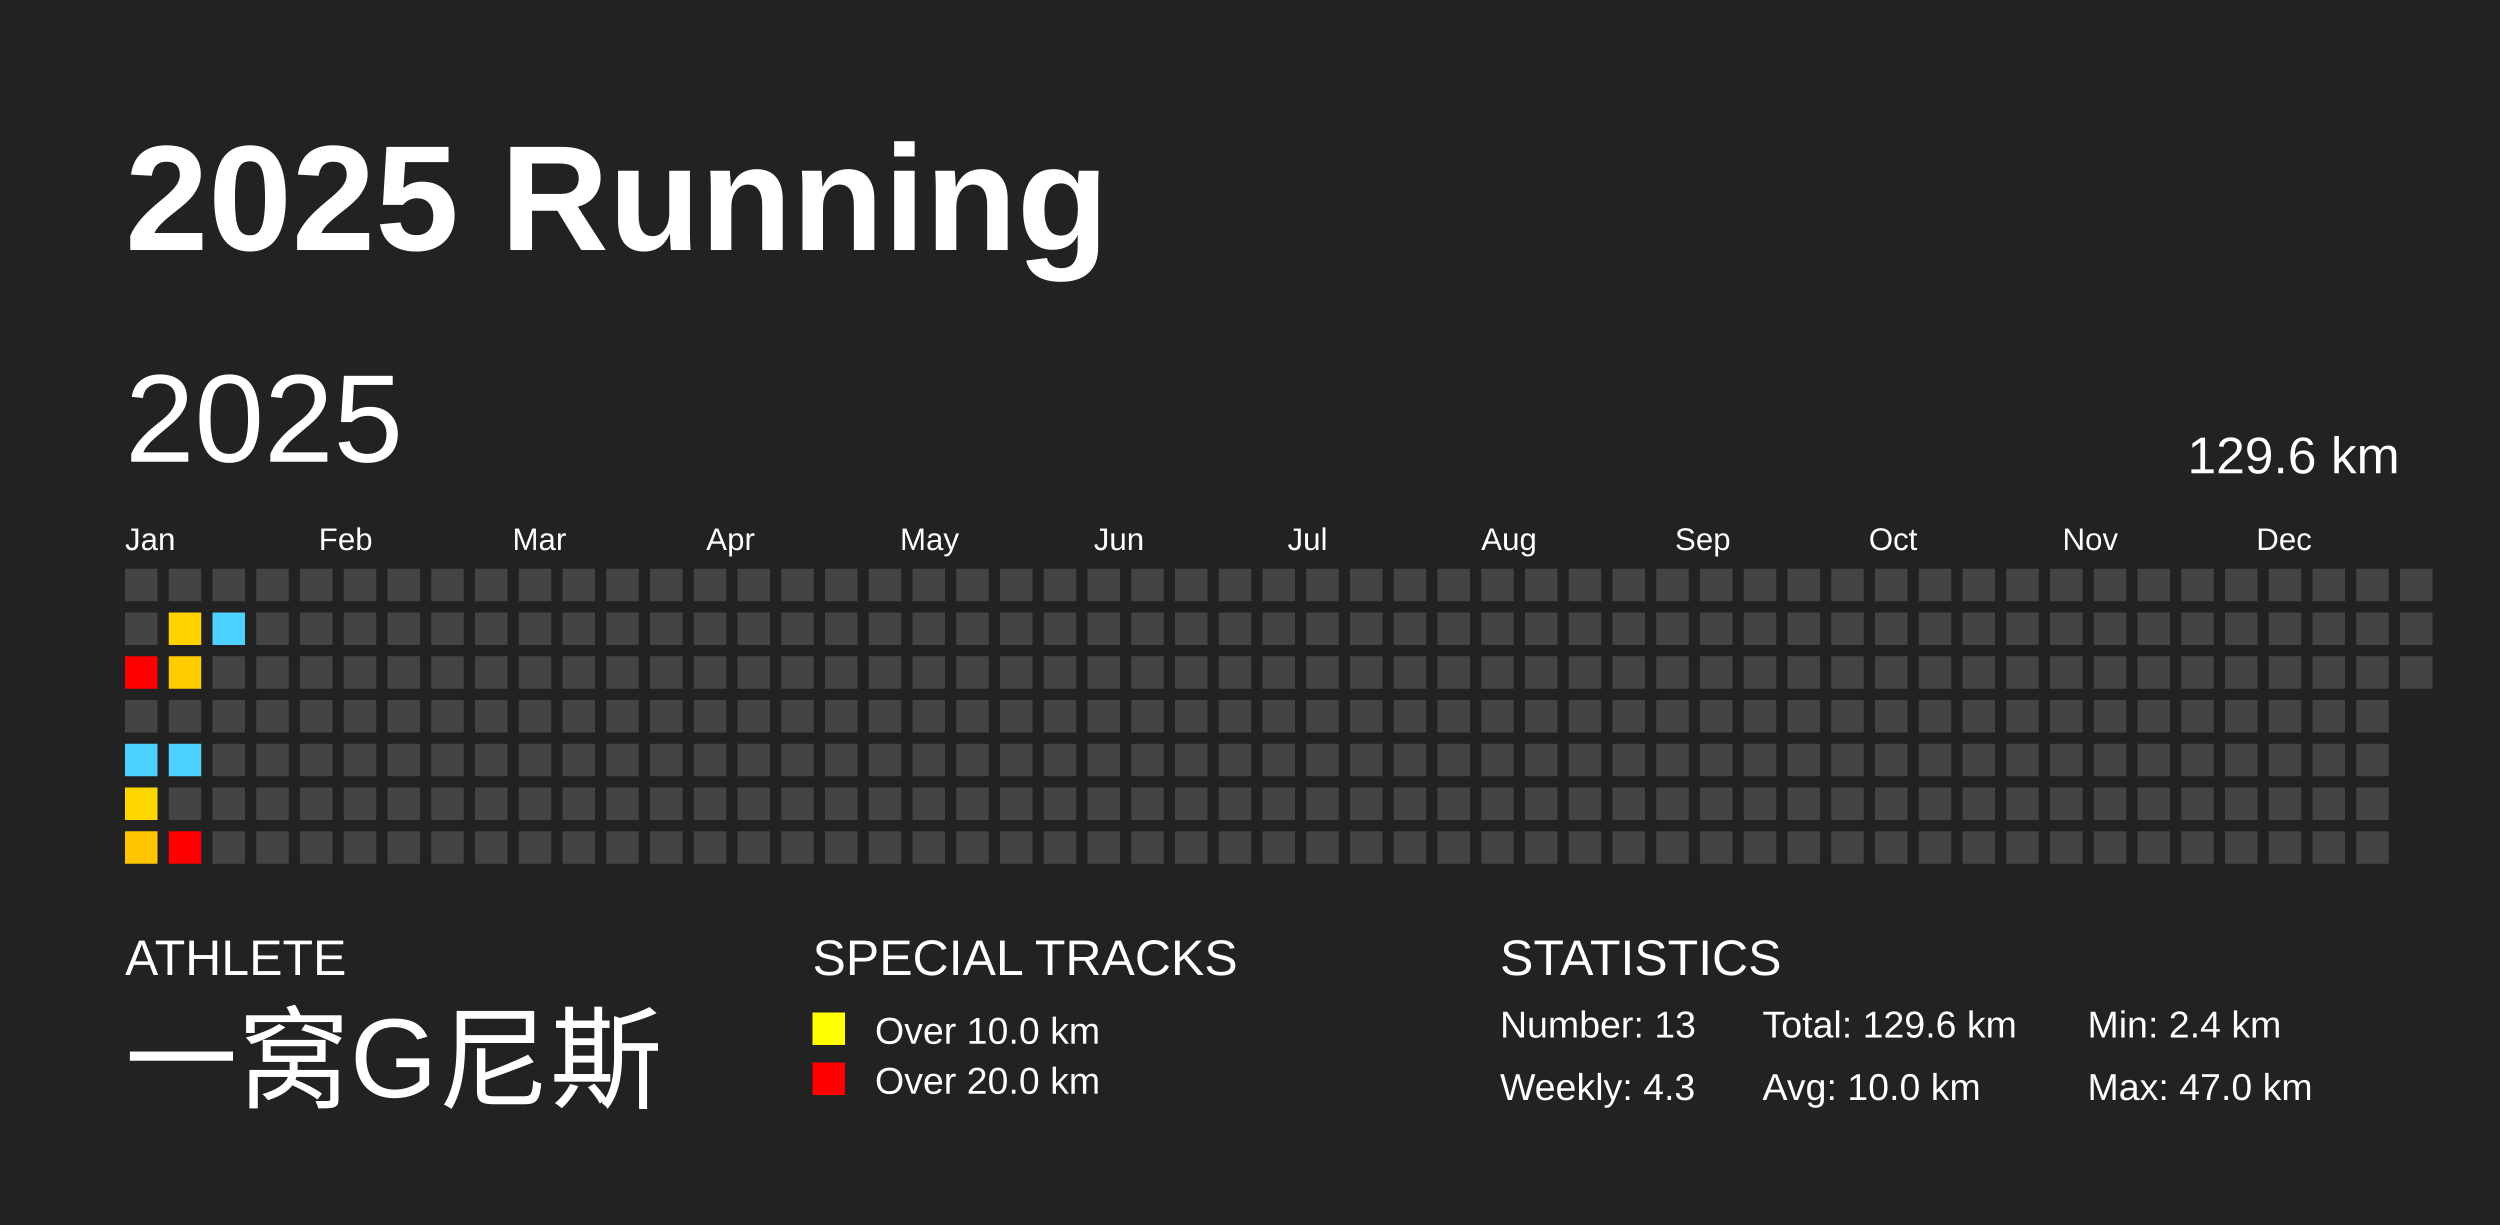
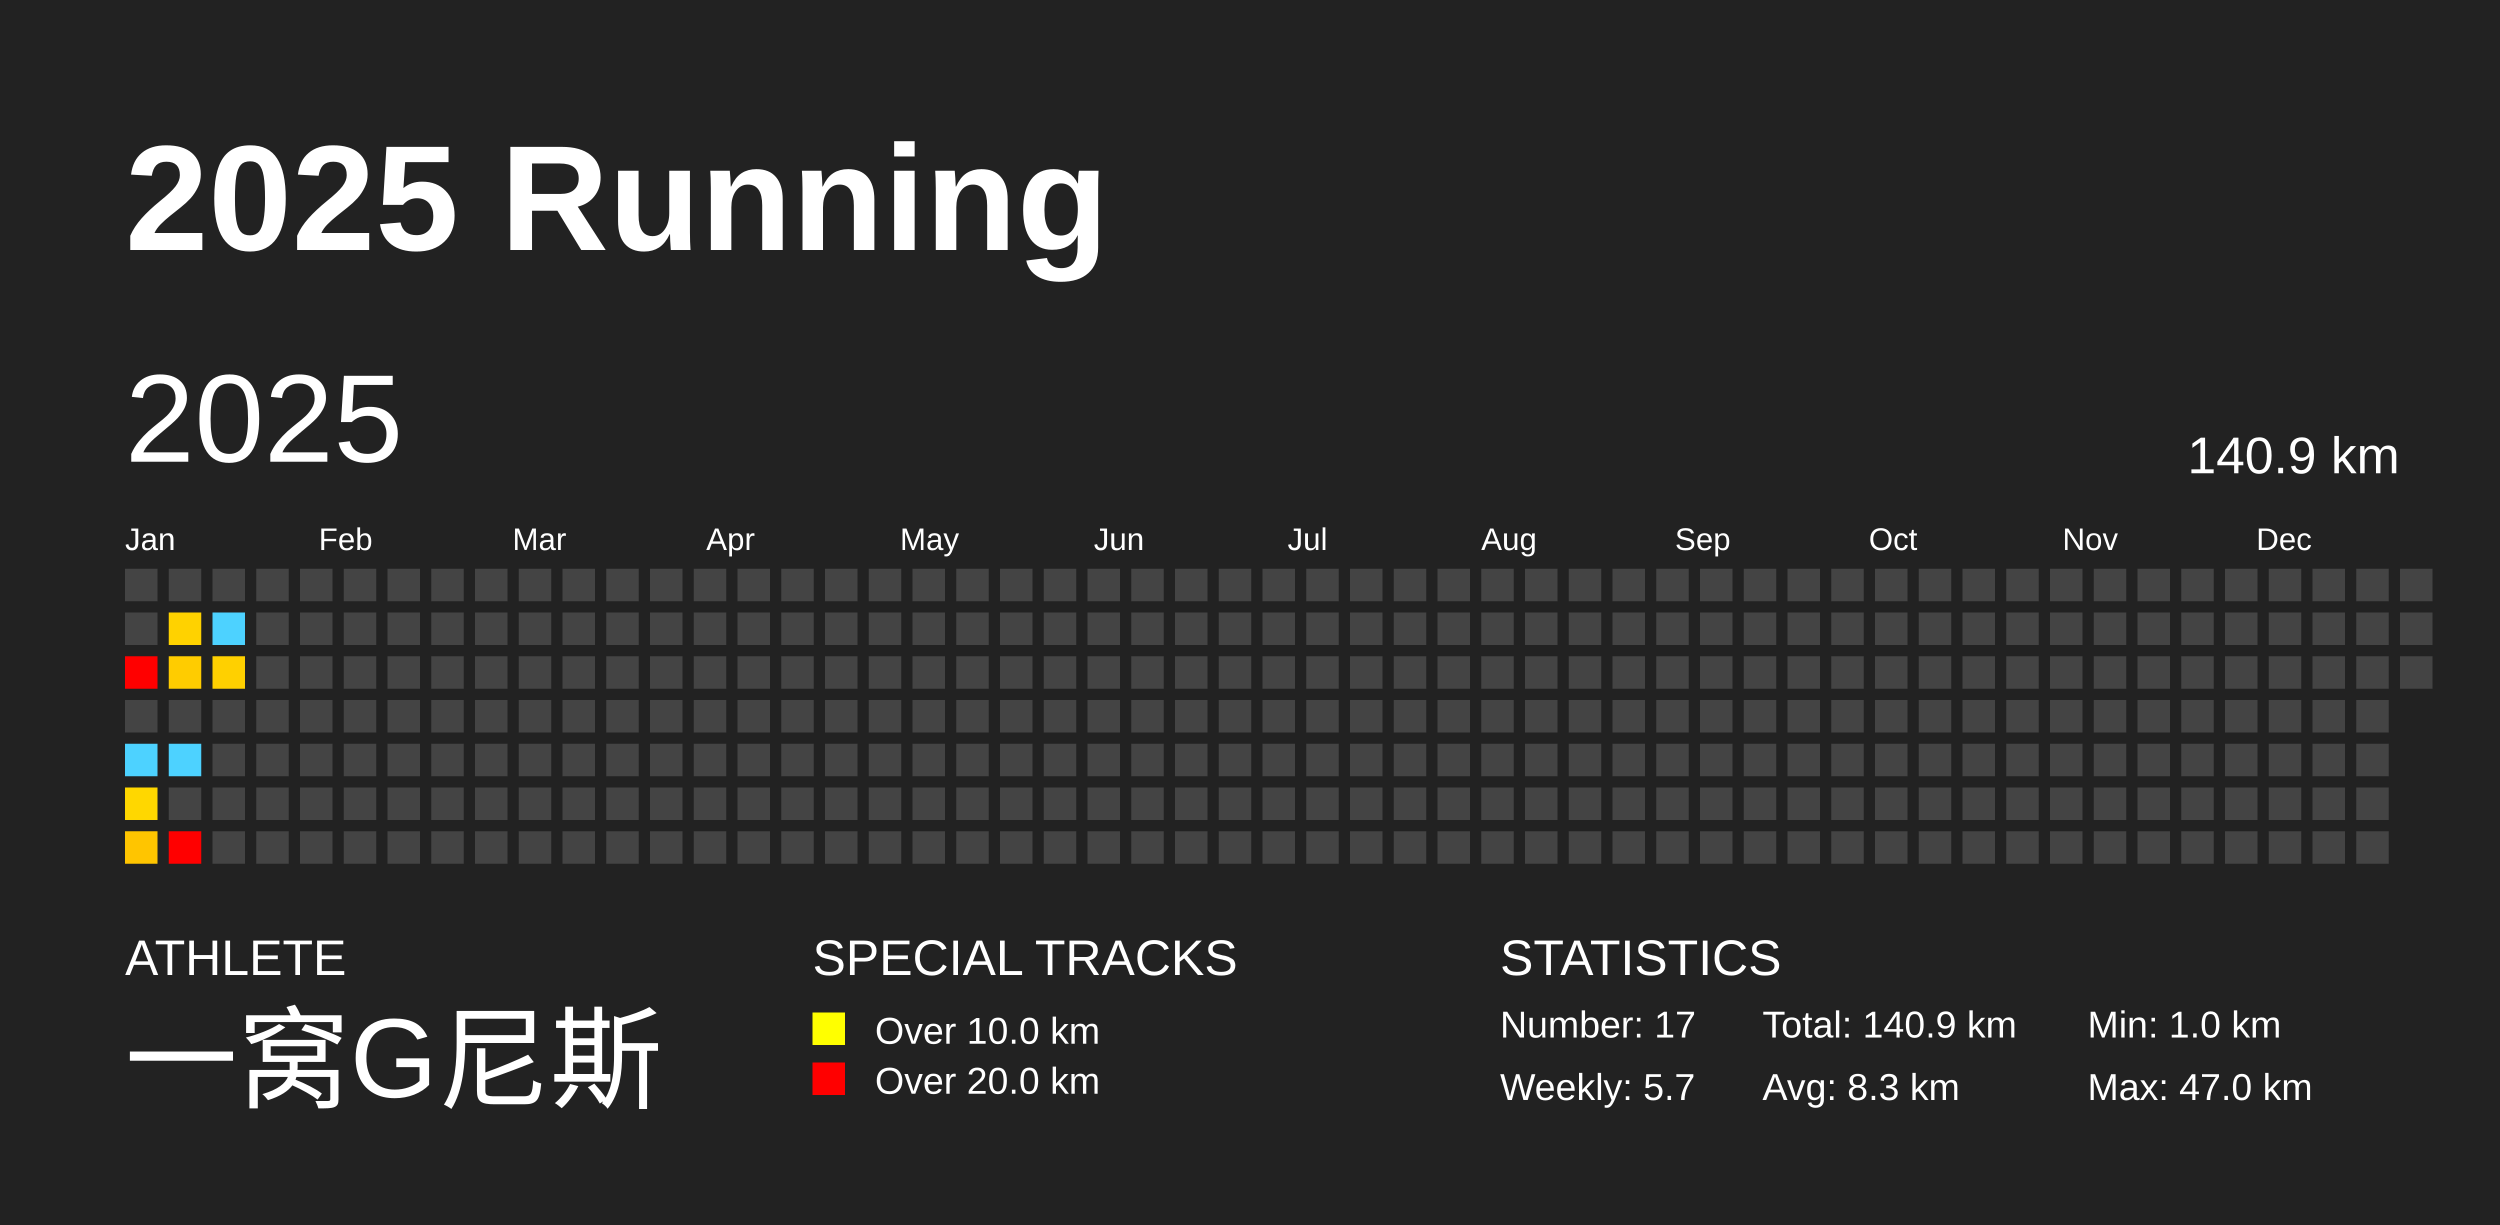
<svg xmlns="http://www.w3.org/2000/svg" baseProfile="full" height="98mm" version="1.1" viewBox="0,0,200,98" width="200mm">
  <defs />
  <rect fill="#222222" height="98" width="200" x="0" y="0" />
  <text fill="#FFFFFF" style="font-size:12px; font-family:Arial; font-weight:bold;" x="10" y="20">2025 Running</text>
  <text fill="#FFFFFF" style="font-size:4px; font-family:Arial" x="10" y="78">ATHLETE</text>
  <text fill="#FFFFFF" style="font-size:9px; font-family:Arial" x="10" y="88">一窝G尼斯</text>
  <text fill="#FFFFFF" style="font-size:4px; font-family:Arial" x="65" y="78">SPECIAL TRACKS</text>
  <rect fill="yellow" height="2.6" width="2.6" x="65" y="81" />
  <text fill="#FFFFFF" style="font-size:3px; font-family:Arial" x="70" y="83.5">Over 10.0 km</text>
  <rect fill="red" height="2.6" width="2.6" x="65" y="85" />
  <text fill="#FFFFFF" style="font-size:3px; font-family:Arial" x="70" y="87.5">Over 20.0 km</text>
  <text fill="#FFFFFF" style="font-size:4px; font-family:Arial" x="120" y="78">STATISTICS</text>
-   <text fill="#FFFFFF" style="font-size:3px; font-family:Arial" x="120" y="83">Number: 13</text>
-   <text fill="#FFFFFF" style="font-size:3px; font-family:Arial" x="120" y="88">Weekly: 4.3</text>
-   <text fill="#FFFFFF" style="font-size:3px; font-family:Arial" x="141" y="83">Total: 129.6 km</text>
-   <text fill="#FFFFFF" style="font-size:3px; font-family:Arial" x="141" y="88">Avg: 10.0 km</text>
-   <text fill="#FFFFFF" style="font-size:3px; font-family:Arial" x="167" y="83">Min: 2.4 km</text>
+   <text fill="#FFFFFF" style="font-size:3px; font-family:Arial" x="120" y="83">Number: 17</text>
+   <text fill="#FFFFFF" style="font-size:3px; font-family:Arial" x="120" y="88">Weekly: 5.7</text>
+   <text fill="#FFFFFF" style="font-size:3px; font-family:Arial" x="141" y="83">Total: 140.9 km</text>
+   <text fill="#FFFFFF" style="font-size:3px; font-family:Arial" x="141" y="88">Avg: 8.3 km</text>
+   <text fill="#FFFFFF" style="font-size:3px; font-family:Arial" x="167" y="83">Min: 1.0 km</text>
  <text fill="#FFFFFF" style="font-size:3px; font-family:Arial" x="167" y="88">Max: 47.0 km</text>
  <text dominant-baseline="hanging" fill="#FFFFFF" style="font-size:10.0px; font-family:Arial;" x="10" y="30">2025</text>
-   <text dominant-baseline="hanging" fill="#FFFFFF" style="font-size:4.125px; font-family:Arial;" x="175" y="35">129.6 km</text>
+   <text dominant-baseline="hanging" fill="#FFFFFF" style="font-size:4.125px; font-family:Arial;" x="175" y="35">140.9 km</text>
  <text fill="#FFFFFF" style="font-size:2.5px; font-family:Arial" x="10.0" y="44">Jan</text>
  <text fill="#FFFFFF" style="font-size:2.5px; font-family:Arial" x="25.5" y="44">Feb</text>
  <text fill="#FFFFFF" style="font-size:2.5px; font-family:Arial" x="41.0" y="44">Mar</text>
  <text fill="#FFFFFF" style="font-size:2.5px; font-family:Arial" x="56.5" y="44">Apr</text>
  <text fill="#FFFFFF" style="font-size:2.5px; font-family:Arial" x="72.0" y="44">May</text>
  <text fill="#FFFFFF" style="font-size:2.5px; font-family:Arial" x="87.5" y="44">Jun</text>
  <text fill="#FFFFFF" style="font-size:2.5px; font-family:Arial" x="103.0" y="44">Jul</text>
  <text fill="#FFFFFF" style="font-size:2.5px; font-family:Arial" x="118.5" y="44">Aug</text>
  <text fill="#FFFFFF" style="font-size:2.5px; font-family:Arial" x="134.0" y="44">Sep</text>
  <text fill="#FFFFFF" style="font-size:2.5px; font-family:Arial" x="149.5" y="44">Oct</text>
  <text fill="#FFFFFF" style="font-size:2.5px; font-family:Arial" x="165.0" y="44">Nov</text>
  <text fill="#FFFFFF" style="font-size:2.5px; font-family:Arial" x="180.5" y="44">Dec</text>
  <rect fill="#444444" height="2.6" width="2.6" x="10.0" y="45.5" />
  <rect fill="#444444" height="2.6" width="2.6" x="10.0" y="49.0" />
  <rect fill="red" height="2.6" width="2.6" x="10.0" y="52.5" />
  <rect fill="#444444" height="2.6" width="2.6" x="10.0" y="56.0" />
  <rect fill="#4dd2ff" height="2.6" width="2.6" x="10.0" y="59.5" />
  <rect fill="#ffd700" height="2.6" width="2.6" x="10.0" y="63.0" />
  <rect fill="#ffc500" height="2.6" width="2.6" x="10.0" y="66.5" />
  <rect fill="#444444" height="2.6" width="2.6" x="13.5" y="45.5" />
  <rect fill="#ffd200" height="2.6" width="2.6" x="13.5" y="49.0" />
  <rect fill="#ffcc00" height="2.6" width="2.6" x="13.5" y="52.5" />
  <rect fill="#444444" height="2.6" width="2.6" x="13.5" y="56.0" />
  <rect fill="#4dd2ff" height="2.6" width="2.6" x="13.5" y="59.5" />
  <rect fill="#444444" height="2.6" width="2.6" x="13.5" y="63.0" />
  <rect fill="red" height="2.6" width="2.6" x="13.5" y="66.5" />
  <rect fill="#444444" height="2.6" width="2.6" x="17.0" y="45.5" />
  <rect fill="#4dd2ff" height="2.6" width="2.6" x="17.0" y="49.0" />
-   <rect fill="#444444" height="2.6" width="2.6" x="17.0" y="52.5" />
+   <rect fill="#ffd000" height="2.6" width="2.6" x="17.0" y="52.5" />
  <rect fill="#444444" height="2.6" width="2.6" x="17.0" y="56.0" />
  <rect fill="#444444" height="2.6" width="2.6" x="17.0" y="59.5" />
  <rect fill="#444444" height="2.6" width="2.6" x="17.0" y="63.0" />
  <rect fill="#444444" height="2.6" width="2.6" x="17.0" y="66.5" />
  <rect fill="#444444" height="2.6" width="2.6" x="20.5" y="45.5" />
  <rect fill="#444444" height="2.6" width="2.6" x="20.5" y="49.0" />
  <rect fill="#444444" height="2.6" width="2.6" x="20.5" y="52.5" />
  <rect fill="#444444" height="2.6" width="2.6" x="20.5" y="56.0" />
  <rect fill="#444444" height="2.6" width="2.6" x="20.5" y="59.5" />
  <rect fill="#444444" height="2.6" width="2.6" x="20.5" y="63.0" />
  <rect fill="#444444" height="2.6" width="2.6" x="20.5" y="66.5" />
  <rect fill="#444444" height="2.6" width="2.6" x="24.0" y="45.5" />
  <rect fill="#444444" height="2.6" width="2.6" x="24.0" y="49.0" />
  <rect fill="#444444" height="2.6" width="2.6" x="24.0" y="52.5" />
  <rect fill="#444444" height="2.6" width="2.6" x="24.0" y="56.0" />
  <rect fill="#444444" height="2.6" width="2.6" x="24.0" y="59.5" />
  <rect fill="#444444" height="2.6" width="2.6" x="24.0" y="63.0" />
  <rect fill="#444444" height="2.6" width="2.6" x="24.0" y="66.5" />
  <rect fill="#444444" height="2.6" width="2.6" x="27.5" y="45.5" />
  <rect fill="#444444" height="2.6" width="2.6" x="27.5" y="49.0" />
  <rect fill="#444444" height="2.6" width="2.6" x="27.5" y="52.5" />
  <rect fill="#444444" height="2.6" width="2.6" x="27.5" y="56.0" />
  <rect fill="#444444" height="2.6" width="2.6" x="27.5" y="59.5" />
  <rect fill="#444444" height="2.6" width="2.6" x="27.5" y="63.0" />
  <rect fill="#444444" height="2.6" width="2.6" x="27.5" y="66.5" />
  <rect fill="#444444" height="2.6" width="2.6" x="31.0" y="45.5" />
  <rect fill="#444444" height="2.6" width="2.6" x="31.0" y="49.0" />
  <rect fill="#444444" height="2.6" width="2.6" x="31.0" y="52.5" />
  <rect fill="#444444" height="2.6" width="2.6" x="31.0" y="56.0" />
  <rect fill="#444444" height="2.6" width="2.6" x="31.0" y="59.5" />
  <rect fill="#444444" height="2.6" width="2.6" x="31.0" y="63.0" />
  <rect fill="#444444" height="2.6" width="2.6" x="31.0" y="66.5" />
  <rect fill="#444444" height="2.6" width="2.6" x="34.5" y="45.5" />
  <rect fill="#444444" height="2.6" width="2.6" x="34.5" y="49.0" />
  <rect fill="#444444" height="2.6" width="2.6" x="34.5" y="52.5" />
  <rect fill="#444444" height="2.6" width="2.6" x="34.5" y="56.0" />
  <rect fill="#444444" height="2.6" width="2.6" x="34.5" y="59.5" />
  <rect fill="#444444" height="2.6" width="2.6" x="34.5" y="63.0" />
  <rect fill="#444444" height="2.6" width="2.6" x="34.5" y="66.5" />
  <rect fill="#444444" height="2.6" width="2.6" x="38.0" y="45.5" />
  <rect fill="#444444" height="2.6" width="2.6" x="38.0" y="49.0" />
  <rect fill="#444444" height="2.6" width="2.6" x="38.0" y="52.5" />
  <rect fill="#444444" height="2.6" width="2.6" x="38.0" y="56.0" />
  <rect fill="#444444" height="2.6" width="2.6" x="38.0" y="59.5" />
  <rect fill="#444444" height="2.6" width="2.6" x="38.0" y="63.0" />
  <rect fill="#444444" height="2.6" width="2.6" x="38.0" y="66.5" />
  <rect fill="#444444" height="2.6" width="2.6" x="41.5" y="45.5" />
  <rect fill="#444444" height="2.6" width="2.6" x="41.5" y="49.0" />
  <rect fill="#444444" height="2.6" width="2.6" x="41.5" y="52.5" />
  <rect fill="#444444" height="2.6" width="2.6" x="41.5" y="56.0" />
  <rect fill="#444444" height="2.6" width="2.6" x="41.5" y="59.5" />
  <rect fill="#444444" height="2.6" width="2.6" x="41.5" y="63.0" />
  <rect fill="#444444" height="2.6" width="2.6" x="41.5" y="66.5" />
  <rect fill="#444444" height="2.6" width="2.6" x="45.0" y="45.5" />
  <rect fill="#444444" height="2.6" width="2.6" x="45.0" y="49.0" />
  <rect fill="#444444" height="2.6" width="2.6" x="45.0" y="52.5" />
  <rect fill="#444444" height="2.6" width="2.6" x="45.0" y="56.0" />
  <rect fill="#444444" height="2.6" width="2.6" x="45.0" y="59.5" />
  <rect fill="#444444" height="2.6" width="2.6" x="45.0" y="63.0" />
  <rect fill="#444444" height="2.6" width="2.6" x="45.0" y="66.5" />
  <rect fill="#444444" height="2.6" width="2.6" x="48.5" y="45.5" />
  <rect fill="#444444" height="2.6" width="2.6" x="48.5" y="49.0" />
  <rect fill="#444444" height="2.6" width="2.6" x="48.5" y="52.5" />
  <rect fill="#444444" height="2.6" width="2.6" x="48.5" y="56.0" />
  <rect fill="#444444" height="2.6" width="2.6" x="48.5" y="59.5" />
  <rect fill="#444444" height="2.6" width="2.6" x="48.5" y="63.0" />
  <rect fill="#444444" height="2.6" width="2.6" x="48.5" y="66.5" />
  <rect fill="#444444" height="2.6" width="2.6" x="52.0" y="45.5" />
  <rect fill="#444444" height="2.6" width="2.6" x="52.0" y="49.0" />
  <rect fill="#444444" height="2.6" width="2.6" x="52.0" y="52.5" />
  <rect fill="#444444" height="2.6" width="2.6" x="52.0" y="56.0" />
  <rect fill="#444444" height="2.6" width="2.6" x="52.0" y="59.5" />
  <rect fill="#444444" height="2.6" width="2.6" x="52.0" y="63.0" />
  <rect fill="#444444" height="2.6" width="2.6" x="52.0" y="66.5" />
  <rect fill="#444444" height="2.6" width="2.6" x="55.5" y="45.5" />
  <rect fill="#444444" height="2.6" width="2.6" x="55.5" y="49.0" />
  <rect fill="#444444" height="2.6" width="2.6" x="55.5" y="52.5" />
  <rect fill="#444444" height="2.6" width="2.6" x="55.5" y="56.0" />
  <rect fill="#444444" height="2.6" width="2.6" x="55.5" y="59.5" />
  <rect fill="#444444" height="2.6" width="2.6" x="55.5" y="63.0" />
  <rect fill="#444444" height="2.6" width="2.6" x="55.5" y="66.5" />
  <rect fill="#444444" height="2.6" width="2.6" x="59.0" y="45.5" />
  <rect fill="#444444" height="2.6" width="2.6" x="59.0" y="49.0" />
  <rect fill="#444444" height="2.6" width="2.6" x="59.0" y="52.5" />
  <rect fill="#444444" height="2.6" width="2.6" x="59.0" y="56.0" />
  <rect fill="#444444" height="2.6" width="2.6" x="59.0" y="59.5" />
  <rect fill="#444444" height="2.6" width="2.6" x="59.0" y="63.0" />
  <rect fill="#444444" height="2.6" width="2.6" x="59.0" y="66.5" />
  <rect fill="#444444" height="2.6" width="2.6" x="62.5" y="45.5" />
  <rect fill="#444444" height="2.6" width="2.6" x="62.5" y="49.0" />
  <rect fill="#444444" height="2.6" width="2.6" x="62.5" y="52.5" />
  <rect fill="#444444" height="2.6" width="2.6" x="62.5" y="56.0" />
  <rect fill="#444444" height="2.6" width="2.6" x="62.5" y="59.5" />
  <rect fill="#444444" height="2.6" width="2.6" x="62.5" y="63.0" />
  <rect fill="#444444" height="2.6" width="2.6" x="62.5" y="66.5" />
  <rect fill="#444444" height="2.6" width="2.6" x="66.0" y="45.5" />
  <rect fill="#444444" height="2.6" width="2.6" x="66.0" y="49.0" />
  <rect fill="#444444" height="2.6" width="2.6" x="66.0" y="52.5" />
  <rect fill="#444444" height="2.6" width="2.6" x="66.0" y="56.0" />
  <rect fill="#444444" height="2.6" width="2.6" x="66.0" y="59.5" />
  <rect fill="#444444" height="2.6" width="2.6" x="66.0" y="63.0" />
  <rect fill="#444444" height="2.6" width="2.6" x="66.0" y="66.5" />
  <rect fill="#444444" height="2.6" width="2.6" x="69.5" y="45.5" />
  <rect fill="#444444" height="2.6" width="2.6" x="69.5" y="49.0" />
  <rect fill="#444444" height="2.6" width="2.6" x="69.5" y="52.5" />
  <rect fill="#444444" height="2.6" width="2.6" x="69.5" y="56.0" />
  <rect fill="#444444" height="2.6" width="2.6" x="69.5" y="59.5" />
  <rect fill="#444444" height="2.6" width="2.6" x="69.5" y="63.0" />
  <rect fill="#444444" height="2.6" width="2.6" x="69.5" y="66.5" />
  <rect fill="#444444" height="2.6" width="2.6" x="73.0" y="45.5" />
  <rect fill="#444444" height="2.6" width="2.6" x="73.0" y="49.0" />
  <rect fill="#444444" height="2.6" width="2.6" x="73.0" y="52.5" />
  <rect fill="#444444" height="2.6" width="2.6" x="73.0" y="56.0" />
  <rect fill="#444444" height="2.6" width="2.6" x="73.0" y="59.5" />
  <rect fill="#444444" height="2.6" width="2.6" x="73.0" y="63.0" />
  <rect fill="#444444" height="2.6" width="2.6" x="73.0" y="66.5" />
  <rect fill="#444444" height="2.6" width="2.6" x="76.5" y="45.5" />
  <rect fill="#444444" height="2.6" width="2.6" x="76.5" y="49.0" />
  <rect fill="#444444" height="2.6" width="2.6" x="76.5" y="52.5" />
  <rect fill="#444444" height="2.6" width="2.6" x="76.5" y="56.0" />
  <rect fill="#444444" height="2.6" width="2.6" x="76.5" y="59.5" />
  <rect fill="#444444" height="2.6" width="2.6" x="76.5" y="63.0" />
  <rect fill="#444444" height="2.6" width="2.6" x="76.5" y="66.5" />
  <rect fill="#444444" height="2.6" width="2.6" x="80.0" y="45.5" />
  <rect fill="#444444" height="2.6" width="2.6" x="80.0" y="49.0" />
  <rect fill="#444444" height="2.6" width="2.6" x="80.0" y="52.5" />
  <rect fill="#444444" height="2.6" width="2.6" x="80.0" y="56.0" />
  <rect fill="#444444" height="2.6" width="2.6" x="80.0" y="59.5" />
  <rect fill="#444444" height="2.6" width="2.6" x="80.0" y="63.0" />
  <rect fill="#444444" height="2.6" width="2.6" x="80.0" y="66.5" />
  <rect fill="#444444" height="2.6" width="2.6" x="83.5" y="45.5" />
  <rect fill="#444444" height="2.6" width="2.6" x="83.5" y="49.0" />
  <rect fill="#444444" height="2.6" width="2.6" x="83.5" y="52.5" />
  <rect fill="#444444" height="2.6" width="2.6" x="83.5" y="56.0" />
  <rect fill="#444444" height="2.6" width="2.6" x="83.5" y="59.5" />
  <rect fill="#444444" height="2.6" width="2.6" x="83.5" y="63.0" />
  <rect fill="#444444" height="2.6" width="2.6" x="83.5" y="66.5" />
  <rect fill="#444444" height="2.6" width="2.6" x="87.0" y="45.5" />
  <rect fill="#444444" height="2.6" width="2.6" x="87.0" y="49.0" />
  <rect fill="#444444" height="2.6" width="2.6" x="87.0" y="52.5" />
  <rect fill="#444444" height="2.6" width="2.6" x="87.0" y="56.0" />
  <rect fill="#444444" height="2.6" width="2.6" x="87.0" y="59.5" />
  <rect fill="#444444" height="2.6" width="2.6" x="87.0" y="63.0" />
  <rect fill="#444444" height="2.6" width="2.6" x="87.0" y="66.5" />
  <rect fill="#444444" height="2.6" width="2.6" x="90.5" y="45.5" />
  <rect fill="#444444" height="2.6" width="2.6" x="90.5" y="49.0" />
  <rect fill="#444444" height="2.6" width="2.6" x="90.5" y="52.5" />
  <rect fill="#444444" height="2.6" width="2.6" x="90.5" y="56.0" />
  <rect fill="#444444" height="2.6" width="2.6" x="90.5" y="59.5" />
  <rect fill="#444444" height="2.6" width="2.6" x="90.5" y="63.0" />
  <rect fill="#444444" height="2.6" width="2.6" x="90.5" y="66.5" />
  <rect fill="#444444" height="2.6" width="2.6" x="94.0" y="45.5" />
  <rect fill="#444444" height="2.6" width="2.6" x="94.0" y="49.0" />
  <rect fill="#444444" height="2.6" width="2.6" x="94.0" y="52.5" />
  <rect fill="#444444" height="2.6" width="2.6" x="94.0" y="56.0" />
  <rect fill="#444444" height="2.6" width="2.6" x="94.0" y="59.5" />
  <rect fill="#444444" height="2.6" width="2.6" x="94.0" y="63.0" />
  <rect fill="#444444" height="2.6" width="2.6" x="94.0" y="66.5" />
  <rect fill="#444444" height="2.6" width="2.6" x="97.5" y="45.5" />
  <rect fill="#444444" height="2.6" width="2.6" x="97.5" y="49.0" />
  <rect fill="#444444" height="2.6" width="2.6" x="97.5" y="52.5" />
  <rect fill="#444444" height="2.6" width="2.6" x="97.5" y="56.0" />
  <rect fill="#444444" height="2.6" width="2.6" x="97.5" y="59.5" />
  <rect fill="#444444" height="2.6" width="2.6" x="97.5" y="63.0" />
  <rect fill="#444444" height="2.6" width="2.6" x="97.5" y="66.5" />
  <rect fill="#444444" height="2.6" width="2.6" x="101.0" y="45.5" />
  <rect fill="#444444" height="2.6" width="2.6" x="101.0" y="49.0" />
  <rect fill="#444444" height="2.6" width="2.6" x="101.0" y="52.5" />
  <rect fill="#444444" height="2.6" width="2.6" x="101.0" y="56.0" />
  <rect fill="#444444" height="2.6" width="2.6" x="101.0" y="59.5" />
  <rect fill="#444444" height="2.6" width="2.6" x="101.0" y="63.0" />
  <rect fill="#444444" height="2.6" width="2.6" x="101.0" y="66.5" />
  <rect fill="#444444" height="2.6" width="2.6" x="104.5" y="45.5" />
  <rect fill="#444444" height="2.6" width="2.6" x="104.5" y="49.0" />
  <rect fill="#444444" height="2.6" width="2.6" x="104.5" y="52.5" />
  <rect fill="#444444" height="2.6" width="2.6" x="104.5" y="56.0" />
  <rect fill="#444444" height="2.6" width="2.6" x="104.5" y="59.5" />
  <rect fill="#444444" height="2.6" width="2.6" x="104.5" y="63.0" />
  <rect fill="#444444" height="2.6" width="2.6" x="104.5" y="66.5" />
  <rect fill="#444444" height="2.6" width="2.6" x="108.0" y="45.5" />
  <rect fill="#444444" height="2.6" width="2.6" x="108.0" y="49.0" />
  <rect fill="#444444" height="2.6" width="2.6" x="108.0" y="52.5" />
  <rect fill="#444444" height="2.6" width="2.6" x="108.0" y="56.0" />
  <rect fill="#444444" height="2.6" width="2.6" x="108.0" y="59.5" />
  <rect fill="#444444" height="2.6" width="2.6" x="108.0" y="63.0" />
  <rect fill="#444444" height="2.6" width="2.6" x="108.0" y="66.5" />
  <rect fill="#444444" height="2.6" width="2.6" x="111.5" y="45.5" />
  <rect fill="#444444" height="2.6" width="2.6" x="111.5" y="49.0" />
  <rect fill="#444444" height="2.6" width="2.6" x="111.5" y="52.5" />
  <rect fill="#444444" height="2.6" width="2.6" x="111.5" y="56.0" />
  <rect fill="#444444" height="2.6" width="2.6" x="111.5" y="59.5" />
  <rect fill="#444444" height="2.6" width="2.6" x="111.5" y="63.0" />
  <rect fill="#444444" height="2.6" width="2.6" x="111.5" y="66.5" />
  <rect fill="#444444" height="2.6" width="2.6" x="115.0" y="45.5" />
  <rect fill="#444444" height="2.6" width="2.6" x="115.0" y="49.0" />
  <rect fill="#444444" height="2.6" width="2.6" x="115.0" y="52.5" />
  <rect fill="#444444" height="2.6" width="2.6" x="115.0" y="56.0" />
  <rect fill="#444444" height="2.6" width="2.6" x="115.0" y="59.5" />
  <rect fill="#444444" height="2.6" width="2.6" x="115.0" y="63.0" />
  <rect fill="#444444" height="2.6" width="2.6" x="115.0" y="66.5" />
  <rect fill="#444444" height="2.6" width="2.6" x="118.5" y="45.5" />
  <rect fill="#444444" height="2.6" width="2.6" x="118.5" y="49.0" />
  <rect fill="#444444" height="2.6" width="2.6" x="118.5" y="52.5" />
  <rect fill="#444444" height="2.6" width="2.6" x="118.5" y="56.0" />
  <rect fill="#444444" height="2.6" width="2.6" x="118.5" y="59.5" />
  <rect fill="#444444" height="2.6" width="2.6" x="118.5" y="63.0" />
  <rect fill="#444444" height="2.6" width="2.6" x="118.5" y="66.5" />
  <rect fill="#444444" height="2.6" width="2.6" x="122.0" y="45.5" />
  <rect fill="#444444" height="2.6" width="2.6" x="122.0" y="49.0" />
  <rect fill="#444444" height="2.6" width="2.6" x="122.0" y="52.5" />
  <rect fill="#444444" height="2.6" width="2.6" x="122.0" y="56.0" />
  <rect fill="#444444" height="2.6" width="2.6" x="122.0" y="59.5" />
  <rect fill="#444444" height="2.6" width="2.6" x="122.0" y="63.0" />
  <rect fill="#444444" height="2.6" width="2.6" x="122.0" y="66.5" />
  <rect fill="#444444" height="2.6" width="2.6" x="125.5" y="45.5" />
  <rect fill="#444444" height="2.6" width="2.6" x="125.5" y="49.0" />
  <rect fill="#444444" height="2.6" width="2.6" x="125.5" y="52.5" />
  <rect fill="#444444" height="2.6" width="2.6" x="125.5" y="56.0" />
  <rect fill="#444444" height="2.6" width="2.6" x="125.5" y="59.5" />
  <rect fill="#444444" height="2.6" width="2.6" x="125.5" y="63.0" />
  <rect fill="#444444" height="2.6" width="2.6" x="125.5" y="66.5" />
  <rect fill="#444444" height="2.6" width="2.6" x="129.0" y="45.5" />
  <rect fill="#444444" height="2.6" width="2.6" x="129.0" y="49.0" />
  <rect fill="#444444" height="2.6" width="2.6" x="129.0" y="52.5" />
  <rect fill="#444444" height="2.6" width="2.6" x="129.0" y="56.0" />
  <rect fill="#444444" height="2.6" width="2.6" x="129.0" y="59.5" />
  <rect fill="#444444" height="2.6" width="2.6" x="129.0" y="63.0" />
  <rect fill="#444444" height="2.6" width="2.6" x="129.0" y="66.5" />
  <rect fill="#444444" height="2.6" width="2.6" x="132.5" y="45.5" />
  <rect fill="#444444" height="2.6" width="2.6" x="132.5" y="49.0" />
  <rect fill="#444444" height="2.6" width="2.6" x="132.5" y="52.5" />
  <rect fill="#444444" height="2.6" width="2.6" x="132.5" y="56.0" />
  <rect fill="#444444" height="2.6" width="2.6" x="132.5" y="59.5" />
  <rect fill="#444444" height="2.6" width="2.6" x="132.5" y="63.0" />
  <rect fill="#444444" height="2.6" width="2.6" x="132.5" y="66.5" />
  <rect fill="#444444" height="2.6" width="2.6" x="136.0" y="45.5" />
  <rect fill="#444444" height="2.6" width="2.6" x="136.0" y="49.0" />
  <rect fill="#444444" height="2.6" width="2.6" x="136.0" y="52.5" />
  <rect fill="#444444" height="2.6" width="2.6" x="136.0" y="56.0" />
  <rect fill="#444444" height="2.6" width="2.6" x="136.0" y="59.5" />
  <rect fill="#444444" height="2.6" width="2.6" x="136.0" y="63.0" />
  <rect fill="#444444" height="2.6" width="2.6" x="136.0" y="66.5" />
  <rect fill="#444444" height="2.6" width="2.6" x="139.5" y="45.5" />
  <rect fill="#444444" height="2.6" width="2.6" x="139.5" y="49.0" />
  <rect fill="#444444" height="2.6" width="2.6" x="139.5" y="52.5" />
  <rect fill="#444444" height="2.6" width="2.6" x="139.5" y="56.0" />
  <rect fill="#444444" height="2.6" width="2.6" x="139.5" y="59.5" />
  <rect fill="#444444" height="2.6" width="2.6" x="139.5" y="63.0" />
  <rect fill="#444444" height="2.6" width="2.6" x="139.5" y="66.5" />
  <rect fill="#444444" height="2.6" width="2.6" x="143.0" y="45.5" />
  <rect fill="#444444" height="2.6" width="2.6" x="143.0" y="49.0" />
  <rect fill="#444444" height="2.6" width="2.6" x="143.0" y="52.5" />
  <rect fill="#444444" height="2.6" width="2.6" x="143.0" y="56.0" />
  <rect fill="#444444" height="2.6" width="2.6" x="143.0" y="59.5" />
  <rect fill="#444444" height="2.6" width="2.6" x="143.0" y="63.0" />
  <rect fill="#444444" height="2.6" width="2.6" x="143.0" y="66.5" />
  <rect fill="#444444" height="2.6" width="2.6" x="146.5" y="45.5" />
  <rect fill="#444444" height="2.6" width="2.6" x="146.5" y="49.0" />
  <rect fill="#444444" height="2.6" width="2.6" x="146.5" y="52.5" />
  <rect fill="#444444" height="2.6" width="2.6" x="146.5" y="56.0" />
  <rect fill="#444444" height="2.6" width="2.6" x="146.5" y="59.5" />
  <rect fill="#444444" height="2.6" width="2.6" x="146.5" y="63.0" />
  <rect fill="#444444" height="2.6" width="2.6" x="146.5" y="66.5" />
  <rect fill="#444444" height="2.6" width="2.6" x="150.0" y="45.5" />
  <rect fill="#444444" height="2.6" width="2.6" x="150.0" y="49.0" />
  <rect fill="#444444" height="2.6" width="2.6" x="150.0" y="52.5" />
  <rect fill="#444444" height="2.6" width="2.6" x="150.0" y="56.0" />
  <rect fill="#444444" height="2.6" width="2.6" x="150.0" y="59.5" />
  <rect fill="#444444" height="2.6" width="2.6" x="150.0" y="63.0" />
  <rect fill="#444444" height="2.6" width="2.6" x="150.0" y="66.5" />
  <rect fill="#444444" height="2.6" width="2.6" x="153.5" y="45.5" />
  <rect fill="#444444" height="2.6" width="2.6" x="153.5" y="49.0" />
  <rect fill="#444444" height="2.6" width="2.6" x="153.5" y="52.5" />
  <rect fill="#444444" height="2.6" width="2.6" x="153.5" y="56.0" />
  <rect fill="#444444" height="2.6" width="2.6" x="153.5" y="59.5" />
  <rect fill="#444444" height="2.6" width="2.6" x="153.5" y="63.0" />
  <rect fill="#444444" height="2.6" width="2.6" x="153.5" y="66.5" />
  <rect fill="#444444" height="2.6" width="2.6" x="157.0" y="45.5" />
  <rect fill="#444444" height="2.6" width="2.6" x="157.0" y="49.0" />
  <rect fill="#444444" height="2.6" width="2.6" x="157.0" y="52.5" />
  <rect fill="#444444" height="2.6" width="2.6" x="157.0" y="56.0" />
  <rect fill="#444444" height="2.6" width="2.6" x="157.0" y="59.5" />
  <rect fill="#444444" height="2.6" width="2.6" x="157.0" y="63.0" />
  <rect fill="#444444" height="2.6" width="2.6" x="157.0" y="66.5" />
  <rect fill="#444444" height="2.6" width="2.6" x="160.5" y="45.5" />
  <rect fill="#444444" height="2.6" width="2.6" x="160.5" y="49.0" />
  <rect fill="#444444" height="2.6" width="2.6" x="160.5" y="52.5" />
  <rect fill="#444444" height="2.6" width="2.6" x="160.5" y="56.0" />
  <rect fill="#444444" height="2.6" width="2.6" x="160.5" y="59.5" />
  <rect fill="#444444" height="2.6" width="2.6" x="160.5" y="63.0" />
  <rect fill="#444444" height="2.6" width="2.6" x="160.5" y="66.5" />
  <rect fill="#444444" height="2.6" width="2.6" x="164.0" y="45.5" />
  <rect fill="#444444" height="2.6" width="2.6" x="164.0" y="49.0" />
  <rect fill="#444444" height="2.6" width="2.6" x="164.0" y="52.5" />
  <rect fill="#444444" height="2.6" width="2.6" x="164.0" y="56.0" />
  <rect fill="#444444" height="2.6" width="2.6" x="164.0" y="59.5" />
  <rect fill="#444444" height="2.6" width="2.6" x="164.0" y="63.0" />
  <rect fill="#444444" height="2.6" width="2.6" x="164.0" y="66.5" />
  <rect fill="#444444" height="2.6" width="2.6" x="167.5" y="45.5" />
  <rect fill="#444444" height="2.6" width="2.6" x="167.5" y="49.0" />
  <rect fill="#444444" height="2.6" width="2.6" x="167.5" y="52.5" />
  <rect fill="#444444" height="2.6" width="2.6" x="167.5" y="56.0" />
  <rect fill="#444444" height="2.6" width="2.6" x="167.5" y="59.5" />
  <rect fill="#444444" height="2.6" width="2.6" x="167.5" y="63.0" />
  <rect fill="#444444" height="2.6" width="2.6" x="167.5" y="66.5" />
  <rect fill="#444444" height="2.6" width="2.6" x="171.0" y="45.5" />
  <rect fill="#444444" height="2.6" width="2.6" x="171.0" y="49.0" />
  <rect fill="#444444" height="2.6" width="2.6" x="171.0" y="52.5" />
  <rect fill="#444444" height="2.6" width="2.6" x="171.0" y="56.0" />
  <rect fill="#444444" height="2.6" width="2.6" x="171.0" y="59.5" />
  <rect fill="#444444" height="2.6" width="2.6" x="171.0" y="63.0" />
  <rect fill="#444444" height="2.6" width="2.6" x="171.0" y="66.5" />
  <rect fill="#444444" height="2.6" width="2.6" x="174.5" y="45.5" />
  <rect fill="#444444" height="2.6" width="2.6" x="174.5" y="49.0" />
  <rect fill="#444444" height="2.6" width="2.6" x="174.5" y="52.5" />
  <rect fill="#444444" height="2.6" width="2.6" x="174.5" y="56.0" />
  <rect fill="#444444" height="2.6" width="2.6" x="174.5" y="59.5" />
  <rect fill="#444444" height="2.6" width="2.6" x="174.5" y="63.0" />
  <rect fill="#444444" height="2.6" width="2.6" x="174.5" y="66.5" />
  <rect fill="#444444" height="2.6" width="2.6" x="178.0" y="45.5" />
  <rect fill="#444444" height="2.6" width="2.6" x="178.0" y="49.0" />
  <rect fill="#444444" height="2.6" width="2.6" x="178.0" y="52.5" />
  <rect fill="#444444" height="2.6" width="2.6" x="178.0" y="56.0" />
  <rect fill="#444444" height="2.6" width="2.6" x="178.0" y="59.5" />
  <rect fill="#444444" height="2.6" width="2.6" x="178.0" y="63.0" />
  <rect fill="#444444" height="2.6" width="2.6" x="178.0" y="66.5" />
  <rect fill="#444444" height="2.6" width="2.6" x="181.5" y="45.5" />
  <rect fill="#444444" height="2.6" width="2.6" x="181.5" y="49.0" />
  <rect fill="#444444" height="2.6" width="2.6" x="181.5" y="52.5" />
  <rect fill="#444444" height="2.6" width="2.6" x="181.5" y="56.0" />
  <rect fill="#444444" height="2.6" width="2.6" x="181.5" y="59.5" />
  <rect fill="#444444" height="2.6" width="2.6" x="181.5" y="63.0" />
  <rect fill="#444444" height="2.6" width="2.6" x="181.5" y="66.5" />
  <rect fill="#444444" height="2.6" width="2.6" x="185.0" y="45.5" />
  <rect fill="#444444" height="2.6" width="2.6" x="185.0" y="49.0" />
  <rect fill="#444444" height="2.6" width="2.6" x="185.0" y="52.5" />
  <rect fill="#444444" height="2.6" width="2.6" x="185.0" y="56.0" />
  <rect fill="#444444" height="2.6" width="2.6" x="185.0" y="59.5" />
  <rect fill="#444444" height="2.6" width="2.6" x="185.0" y="63.0" />
  <rect fill="#444444" height="2.6" width="2.6" x="185.0" y="66.5" />
  <rect fill="#444444" height="2.6" width="2.6" x="188.5" y="45.5" />
  <rect fill="#444444" height="2.6" width="2.6" x="188.5" y="49.0" />
  <rect fill="#444444" height="2.6" width="2.6" x="188.5" y="52.5" />
  <rect fill="#444444" height="2.6" width="2.6" x="188.5" y="56.0" />
  <rect fill="#444444" height="2.6" width="2.6" x="188.5" y="59.5" />
  <rect fill="#444444" height="2.6" width="2.6" x="188.5" y="63.0" />
  <rect fill="#444444" height="2.6" width="2.6" x="188.5" y="66.5" />
  <rect fill="#444444" height="2.6" width="2.6" x="192.0" y="45.5" />
  <rect fill="#444444" height="2.6" width="2.6" x="192.0" y="49.0" />
  <rect fill="#444444" height="2.6" width="2.6" x="192.0" y="52.5" />
</svg>
